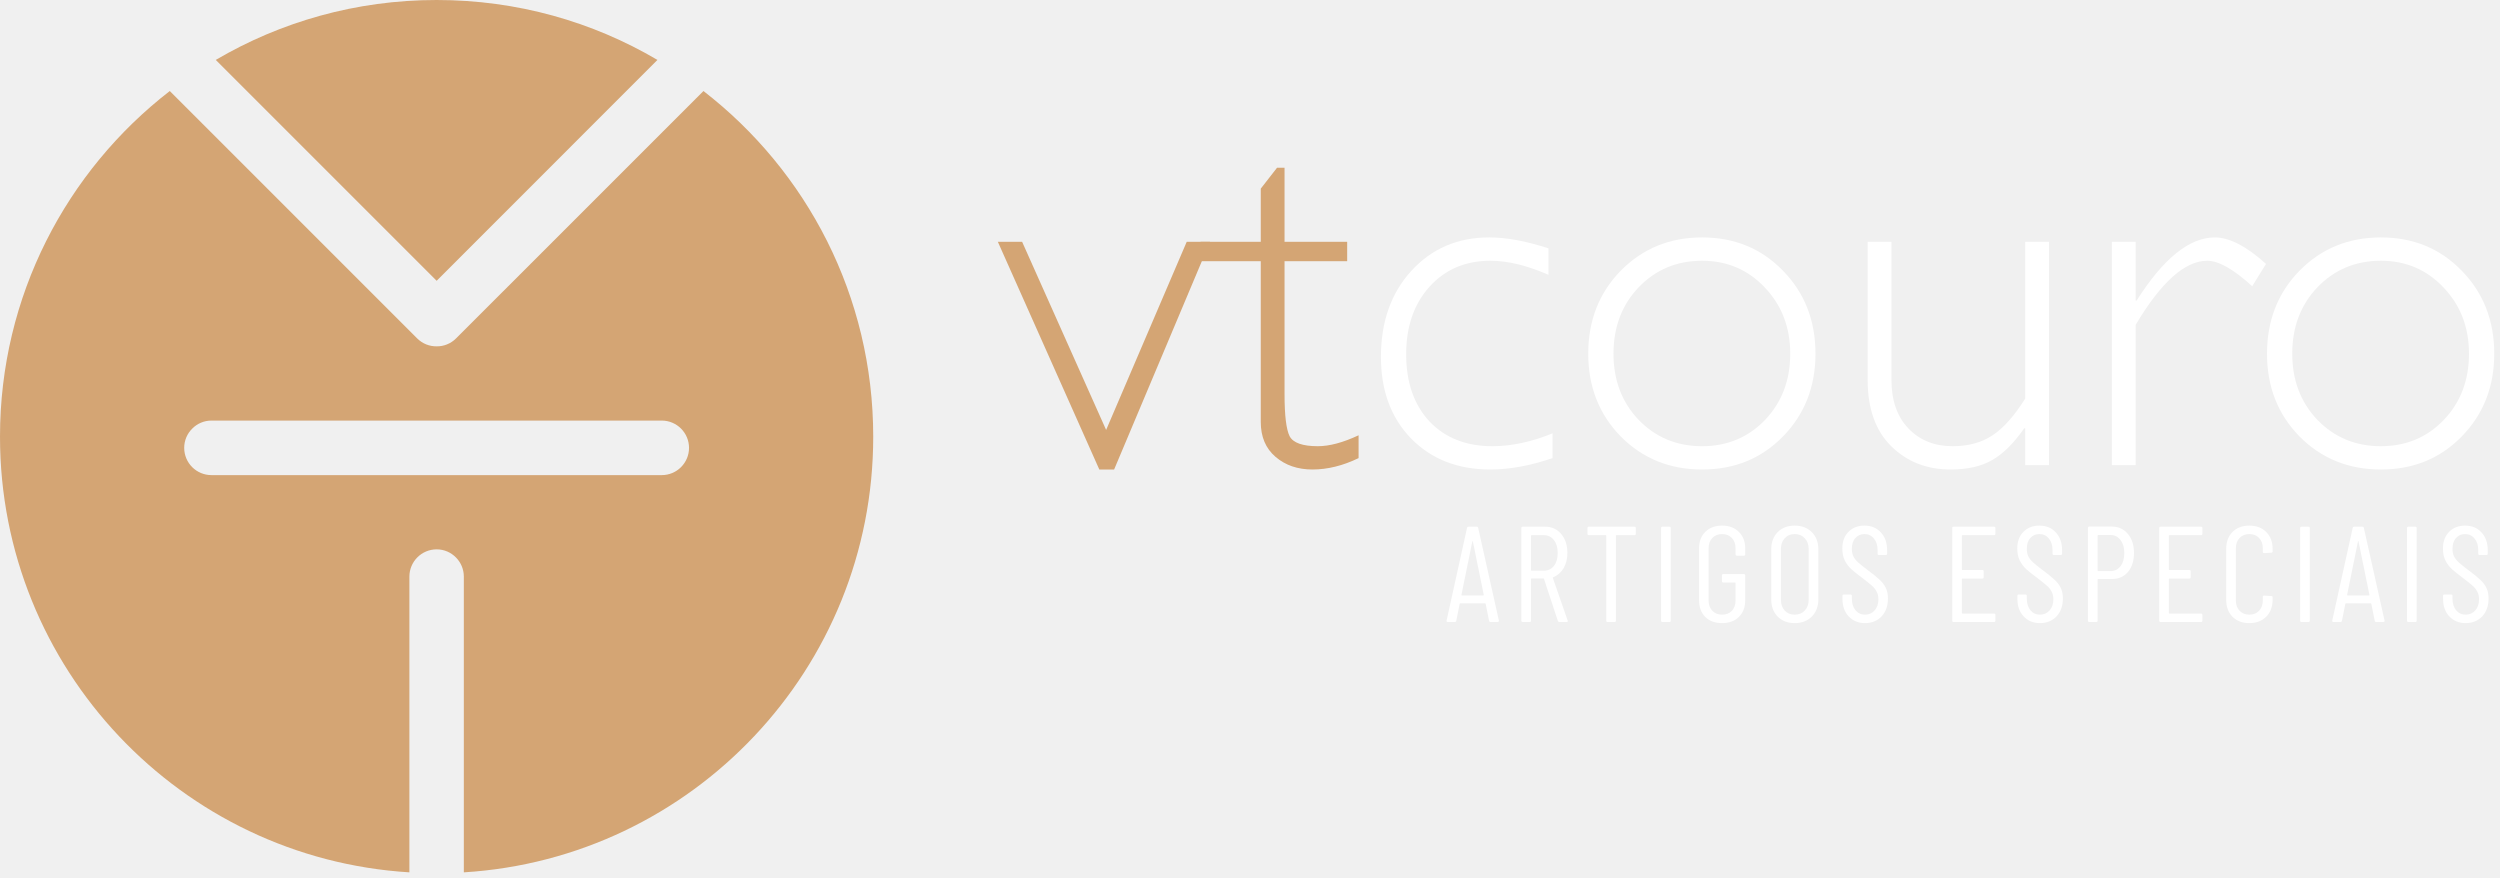
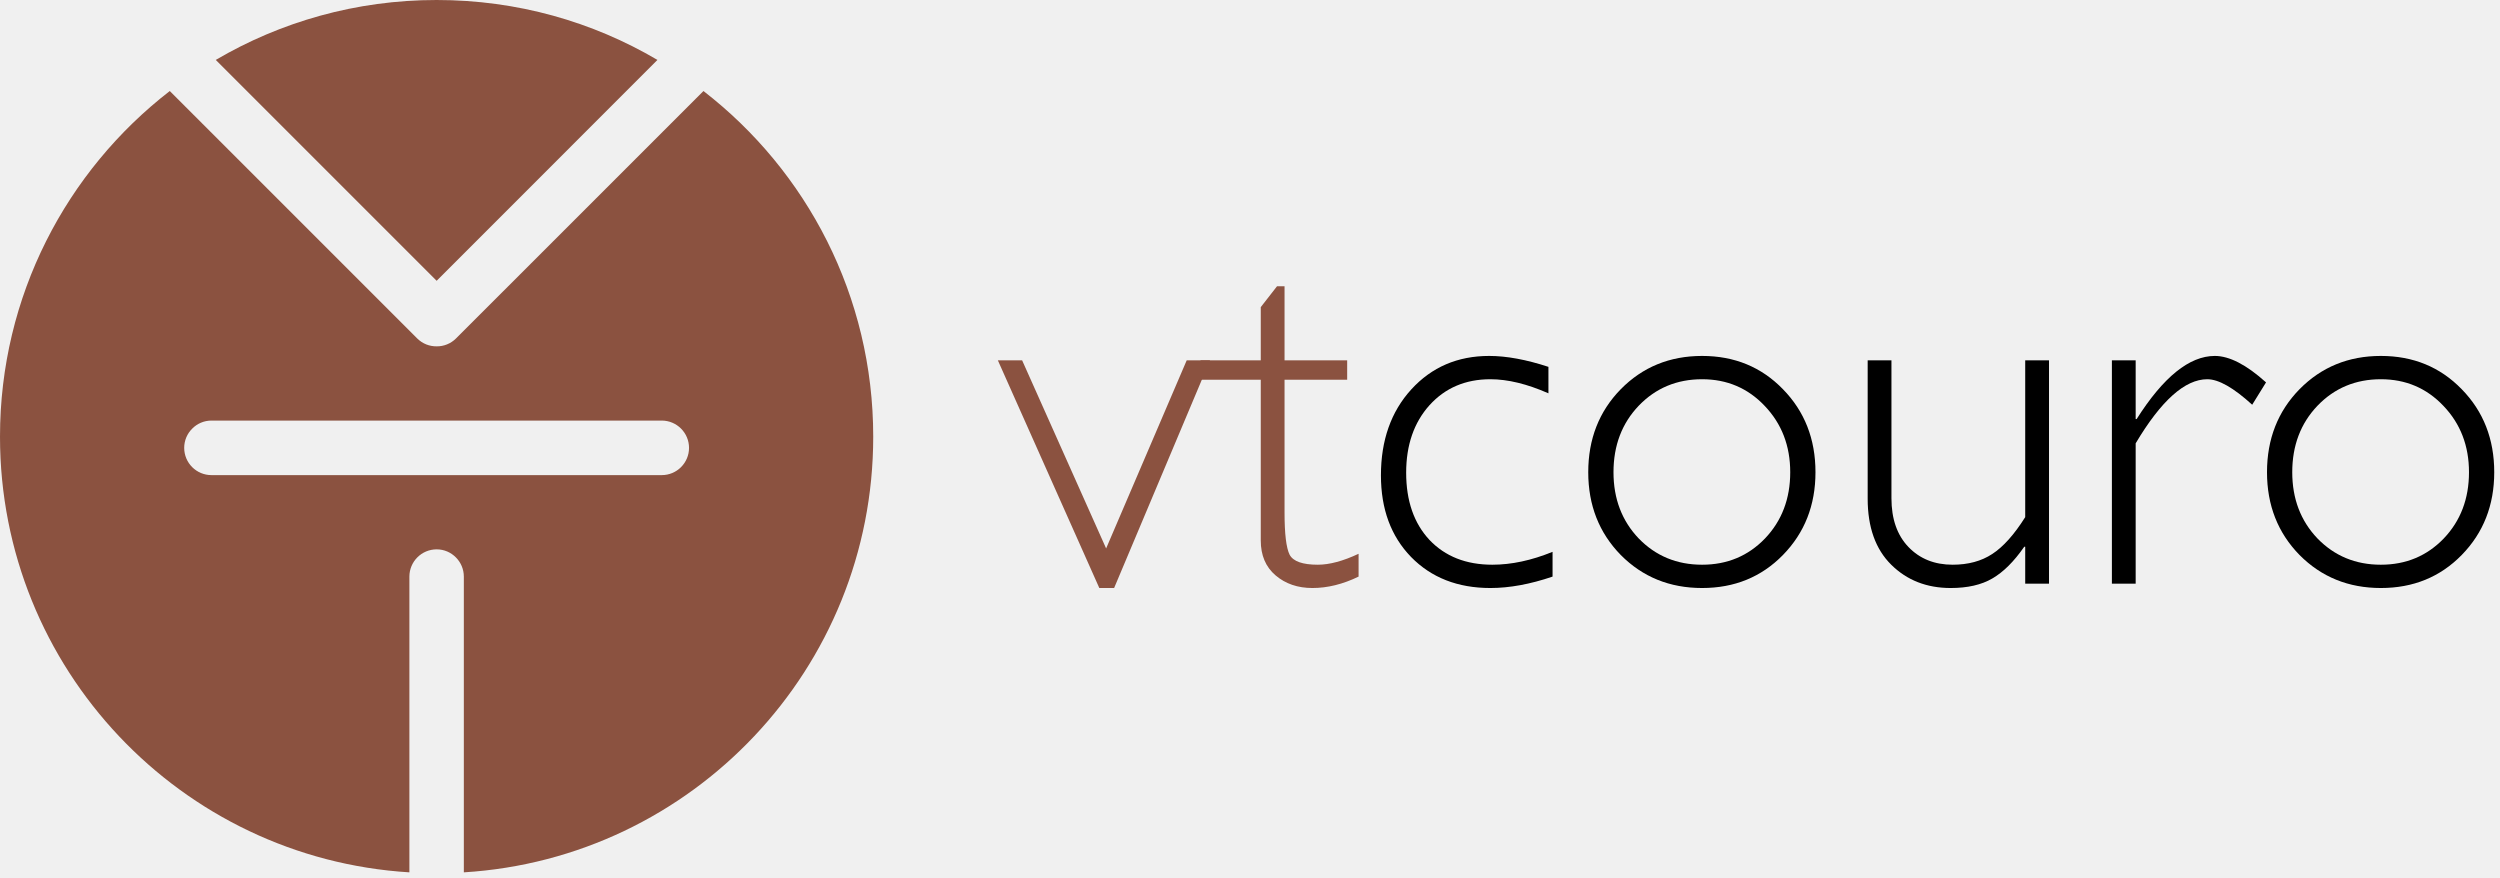
<svg xmlns="http://www.w3.org/2000/svg" width="131" height="46" viewBox="0 0 131 46" fill="none">
-   <path d="M63.405 12.67L58.38 24.602H57.604L52.287 12.67H53.559L57.961 22.529L62.184 12.67H63.405Z" fill="#D4A574" />
-   <path d="M67.31 8.791V12.67H70.592V13.688H67.31V20.646C67.31 21.766 67.399 22.503 67.577 22.86C67.764 23.207 68.256 23.381 69.053 23.381C69.664 23.381 70.376 23.19 71.19 22.809V24.005C70.368 24.403 69.562 24.602 68.773 24.602C68.001 24.602 67.357 24.382 66.84 23.941C66.322 23.5 66.064 22.889 66.064 22.109V13.688H62.909V12.67H66.064V9.885L66.916 8.791H67.31Z" fill="#D4A574" />
-   <path d="M81.138 13.014V14.4C80.018 13.909 79.005 13.663 78.097 13.663C76.791 13.663 75.727 14.116 74.905 15.024C74.091 15.931 73.683 17.11 73.683 18.56C73.683 20.036 74.091 21.21 74.905 22.084C75.727 22.949 76.826 23.381 78.199 23.381C79.2 23.381 80.252 23.157 81.354 22.707V24.005C80.184 24.403 79.098 24.602 78.097 24.602C76.385 24.602 74.998 24.06 73.938 22.974C72.886 21.889 72.361 20.464 72.361 18.7C72.361 16.86 72.891 15.359 73.951 14.197C75.019 13.027 76.38 12.441 78.034 12.441C78.941 12.441 79.976 12.632 81.138 13.014Z" fill="white" />
-   <path d="M89.19 12.441C90.886 12.441 92.298 13.022 93.426 14.184C94.562 15.346 95.131 16.796 95.131 18.535C95.131 20.265 94.562 21.711 93.426 22.872C92.298 24.026 90.886 24.602 89.19 24.602C87.494 24.602 86.073 24.026 84.929 22.872C83.792 21.711 83.224 20.265 83.224 18.535C83.224 16.796 83.792 15.346 84.929 14.184C86.073 13.022 87.494 12.441 89.19 12.441ZM89.19 23.381C90.504 23.381 91.603 22.923 92.485 22.007C93.367 21.083 93.808 19.925 93.808 18.535C93.808 17.152 93.362 15.995 92.472 15.062C91.59 14.129 90.496 13.663 89.19 13.663C87.867 13.663 86.76 14.125 85.87 15.049C84.988 15.973 84.547 17.135 84.547 18.535C84.547 19.925 84.988 21.083 85.87 22.007C86.76 22.923 87.867 23.381 89.19 23.381Z" fill="white" />
-   <path d="M106.121 24.373V22.44H106.071C105.528 23.22 104.968 23.776 104.391 24.106C103.823 24.437 103.098 24.602 102.216 24.602C100.961 24.602 99.922 24.195 99.1 23.381C98.277 22.567 97.866 21.414 97.866 19.921V12.67H99.112V19.896C99.112 20.981 99.409 21.834 100.003 22.453C100.596 23.072 101.368 23.381 102.318 23.381C103.132 23.381 103.823 23.195 104.391 22.822C104.968 22.448 105.545 21.804 106.121 20.888V12.67H107.368V24.373H106.121Z" fill="white" />
-   <path d="M118.74 13.828L118.015 14.998C117.04 14.108 116.256 13.663 115.662 13.663C114.492 13.663 113.241 14.782 111.909 17.021V24.373H110.663V12.67H111.909V15.749H111.96C113.36 13.544 114.725 12.441 116.056 12.441C116.82 12.441 117.714 12.904 118.74 13.828Z" fill="white" />
-   <path d="M124.757 12.441C126.453 12.441 127.865 13.022 128.993 14.184C130.13 15.346 130.698 16.796 130.698 18.535C130.698 20.265 130.13 21.711 128.993 22.872C127.865 24.026 126.453 24.602 124.757 24.602C123.061 24.602 121.641 24.026 120.496 22.872C119.359 21.711 118.791 20.265 118.791 18.535C118.791 16.796 119.359 15.346 120.496 14.184C121.641 13.022 123.061 12.441 124.757 12.441ZM124.757 23.381C126.072 23.381 127.17 22.923 128.052 22.007C128.934 21.083 129.375 19.925 129.375 18.535C129.375 17.152 128.93 15.995 128.039 15.062C127.157 14.129 126.063 13.663 124.757 13.663C123.434 13.663 122.328 14.125 121.437 15.049C120.555 15.973 120.114 17.135 120.114 18.535C120.114 19.925 120.555 21.083 121.437 22.007C122.328 22.923 123.434 23.381 124.757 23.381Z" fill="white" />
-   <path d="M78.106 32.593C78.063 32.593 78.037 32.572 78.028 32.529L77.849 31.645C77.849 31.635 77.844 31.628 77.835 31.623C77.83 31.619 77.823 31.616 77.814 31.616H76.522C76.513 31.616 76.503 31.619 76.494 31.623C76.489 31.628 76.486 31.635 76.486 31.645L76.308 32.529C76.303 32.572 76.277 32.593 76.23 32.593H75.866C75.842 32.593 75.823 32.586 75.809 32.572C75.799 32.558 75.797 32.539 75.802 32.515L76.872 27.663C76.881 27.621 76.907 27.599 76.95 27.599H77.378C77.426 27.599 77.452 27.621 77.457 27.663L78.541 32.515V32.529C78.541 32.572 78.52 32.593 78.477 32.593H78.106ZM76.579 31.174C76.579 31.193 76.586 31.202 76.601 31.202H77.728C77.742 31.202 77.749 31.193 77.749 31.174L77.178 28.37C77.174 28.356 77.169 28.348 77.164 28.348C77.159 28.348 77.155 28.356 77.15 28.37L76.579 31.174Z" fill="white" />
-   <path d="M81.717 32.593C81.674 32.593 81.646 32.575 81.632 32.536L80.904 30.332C80.899 30.318 80.89 30.311 80.875 30.311H80.255C80.236 30.311 80.226 30.32 80.226 30.339V32.522C80.226 32.57 80.202 32.593 80.155 32.593H79.791C79.743 32.593 79.719 32.57 79.719 32.522V27.671C79.719 27.623 79.743 27.599 79.791 27.599H80.968C81.315 27.599 81.596 27.728 81.81 27.985C82.024 28.237 82.131 28.567 82.131 28.976C82.131 29.285 82.064 29.552 81.931 29.775C81.798 29.999 81.617 30.156 81.389 30.246C81.37 30.251 81.363 30.263 81.368 30.282L82.145 32.515L82.152 32.544C82.152 32.577 82.131 32.593 82.088 32.593H81.717ZM80.255 28.042C80.236 28.042 80.226 28.051 80.226 28.07V29.875C80.226 29.894 80.236 29.904 80.255 29.904H80.897C81.115 29.904 81.291 29.821 81.425 29.654C81.558 29.483 81.624 29.257 81.624 28.976C81.624 28.696 81.558 28.47 81.425 28.299C81.291 28.127 81.115 28.042 80.897 28.042H80.255Z" fill="white" />
-   <path d="M85.644 27.599C85.691 27.599 85.715 27.623 85.715 27.671V27.97C85.715 28.018 85.691 28.042 85.644 28.042H84.702C84.683 28.042 84.674 28.051 84.674 28.07V32.522C84.674 32.57 84.65 32.593 84.602 32.593H84.238C84.191 32.593 84.167 32.57 84.167 32.522V28.07C84.167 28.051 84.157 28.042 84.138 28.042H83.254C83.206 28.042 83.182 28.018 83.182 27.97V27.671C83.182 27.623 83.206 27.599 83.254 27.599H85.644Z" fill="white" />
-   <path d="M87.112 32.593C87.065 32.593 87.041 32.57 87.041 32.522V27.671C87.041 27.623 87.065 27.599 87.112 27.599H87.476C87.524 27.599 87.548 27.623 87.548 27.671V32.522C87.548 32.57 87.524 32.593 87.476 32.593H87.112Z" fill="white" />
-   <path d="M90.236 32.651C89.87 32.651 89.578 32.544 89.359 32.33C89.14 32.111 89.031 31.821 89.031 31.459V28.734C89.031 28.372 89.14 28.084 89.359 27.87C89.578 27.652 89.87 27.542 90.236 27.542C90.603 27.542 90.895 27.652 91.114 27.87C91.337 28.089 91.449 28.379 91.449 28.741V29.048C91.449 29.095 91.425 29.119 91.378 29.119H91.014C90.966 29.119 90.943 29.095 90.943 29.048V28.727C90.943 28.503 90.878 28.325 90.75 28.192C90.622 28.053 90.45 27.985 90.236 27.985C90.027 27.985 89.856 28.053 89.723 28.192C89.594 28.329 89.53 28.508 89.53 28.727V31.466C89.53 31.685 89.594 31.863 89.723 32.001C89.856 32.139 90.027 32.208 90.236 32.208C90.45 32.208 90.622 32.142 90.75 32.008C90.878 31.871 90.943 31.69 90.943 31.466V30.553C90.943 30.534 90.933 30.524 90.914 30.524H90.3C90.253 30.524 90.229 30.501 90.229 30.453V30.154C90.229 30.106 90.253 30.082 90.3 30.082H91.378C91.425 30.082 91.449 30.106 91.449 30.154V31.459C91.449 31.821 91.337 32.111 91.114 32.33C90.895 32.544 90.603 32.651 90.236 32.651Z" fill="white" />
-   <path d="M94.04 32.651C93.674 32.651 93.377 32.536 93.148 32.308C92.925 32.08 92.813 31.778 92.813 31.402V28.791C92.813 28.415 92.925 28.113 93.148 27.885C93.377 27.656 93.674 27.542 94.04 27.542C94.411 27.542 94.711 27.656 94.939 27.885C95.168 28.113 95.282 28.415 95.282 28.791V31.402C95.282 31.773 95.168 32.075 94.939 32.308C94.711 32.536 94.411 32.651 94.04 32.651ZM94.04 32.208C94.259 32.208 94.435 32.137 94.568 31.994C94.706 31.847 94.775 31.659 94.775 31.431V28.769C94.775 28.536 94.706 28.348 94.568 28.206C94.435 28.058 94.259 27.985 94.04 27.985C93.826 27.985 93.653 28.058 93.519 28.206C93.386 28.348 93.32 28.536 93.32 28.769V31.431C93.32 31.659 93.386 31.847 93.519 31.994C93.653 32.137 93.826 32.208 94.04 32.208Z" fill="white" />
-   <path d="M97.729 32.651C97.377 32.651 97.092 32.534 96.873 32.301C96.654 32.068 96.545 31.764 96.545 31.388V31.224C96.545 31.176 96.569 31.152 96.616 31.152H96.966C97.013 31.152 97.037 31.176 97.037 31.224V31.366C97.037 31.619 97.101 31.823 97.23 31.98C97.358 32.132 97.525 32.208 97.729 32.208C97.929 32.208 98.096 32.135 98.229 31.987C98.362 31.84 98.428 31.645 98.428 31.402C98.428 31.24 98.395 31.102 98.329 30.988C98.267 30.869 98.183 30.767 98.079 30.681C97.979 30.591 97.81 30.456 97.572 30.275C97.335 30.099 97.147 29.949 97.009 29.825C96.871 29.697 96.757 29.545 96.666 29.369C96.581 29.193 96.538 28.986 96.538 28.748C96.538 28.377 96.645 28.084 96.859 27.87C97.073 27.652 97.351 27.542 97.694 27.542C98.055 27.542 98.343 27.661 98.557 27.899C98.776 28.132 98.885 28.444 98.885 28.834V29.012C98.885 29.059 98.861 29.083 98.814 29.083H98.457C98.409 29.083 98.386 29.059 98.386 29.012V28.826C98.386 28.574 98.322 28.372 98.193 28.22C98.069 28.063 97.903 27.985 97.694 27.985C97.503 27.985 97.346 28.053 97.223 28.192C97.099 28.325 97.037 28.515 97.037 28.762C97.037 28.91 97.063 29.041 97.116 29.155C97.173 29.264 97.256 29.369 97.365 29.469C97.475 29.569 97.636 29.699 97.851 29.861C98.136 30.07 98.348 30.241 98.486 30.375C98.628 30.503 98.738 30.646 98.814 30.803C98.89 30.955 98.928 31.14 98.928 31.359C98.928 31.749 98.816 32.063 98.593 32.301C98.369 32.534 98.081 32.651 97.729 32.651Z" fill="white" />
-   <path d="M104.559 27.97C104.559 28.018 104.535 28.042 104.487 28.042H102.832C102.813 28.042 102.803 28.051 102.803 28.07V29.84C102.803 29.859 102.813 29.868 102.832 29.868H103.874C103.921 29.868 103.945 29.892 103.945 29.939V30.246C103.945 30.294 103.921 30.318 103.874 30.318H102.832C102.813 30.318 102.803 30.327 102.803 30.346V32.123C102.803 32.142 102.813 32.151 102.832 32.151H104.487C104.535 32.151 104.559 32.175 104.559 32.222V32.522C104.559 32.57 104.535 32.593 104.487 32.593H102.368C102.321 32.593 102.297 32.57 102.297 32.522V27.671C102.297 27.623 102.321 27.599 102.368 27.599H104.487C104.535 27.599 104.559 27.623 104.559 27.671V27.97Z" fill="white" />
-   <path d="M106.897 32.651C106.545 32.651 106.259 32.534 106.041 32.301C105.822 32.068 105.712 31.764 105.712 31.388V31.224C105.712 31.176 105.736 31.152 105.784 31.152H106.133C106.181 31.152 106.205 31.176 106.205 31.224V31.366C106.205 31.619 106.269 31.823 106.397 31.98C106.526 32.132 106.692 32.208 106.897 32.208C107.096 32.208 107.263 32.135 107.396 31.987C107.529 31.84 107.596 31.645 107.596 31.402C107.596 31.24 107.563 31.102 107.496 30.988C107.434 30.869 107.351 30.767 107.246 30.681C107.146 30.591 106.978 30.456 106.74 30.275C106.502 30.099 106.314 29.949 106.176 29.825C106.038 29.697 105.924 29.545 105.834 29.369C105.748 29.193 105.705 28.986 105.705 28.748C105.705 28.377 105.812 28.084 106.026 27.87C106.24 27.652 106.519 27.542 106.861 27.542C107.223 27.542 107.51 27.661 107.724 27.899C107.943 28.132 108.053 28.444 108.053 28.834V29.012C108.053 29.059 108.029 29.083 107.981 29.083H107.624C107.577 29.083 107.553 29.059 107.553 29.012V28.826C107.553 28.574 107.489 28.372 107.36 28.22C107.237 28.063 107.07 27.985 106.861 27.985C106.671 27.985 106.514 28.053 106.39 28.192C106.266 28.325 106.205 28.515 106.205 28.762C106.205 28.91 106.231 29.041 106.283 29.155C106.34 29.264 106.423 29.369 106.533 29.469C106.642 29.569 106.804 29.699 107.018 29.861C107.303 30.07 107.515 30.241 107.653 30.375C107.796 30.503 107.905 30.646 107.981 30.803C108.057 30.955 108.095 31.14 108.095 31.359C108.095 31.749 107.984 32.063 107.76 32.301C107.536 32.534 107.249 32.651 106.897 32.651Z" fill="white" />
-   <path d="M110.658 27.592C111.005 27.592 111.286 27.721 111.5 27.977C111.714 28.23 111.821 28.562 111.821 28.976C111.821 29.385 111.716 29.716 111.507 29.968C111.298 30.215 111.022 30.339 110.679 30.339H109.944C109.925 30.339 109.916 30.349 109.916 30.367V32.522C109.916 32.57 109.892 32.593 109.845 32.593H109.481C109.433 32.593 109.409 32.57 109.409 32.522V27.663C109.409 27.616 109.433 27.592 109.481 27.592H110.658ZM110.594 29.925C110.808 29.925 110.981 29.84 111.115 29.668C111.248 29.497 111.314 29.269 111.314 28.983C111.314 28.698 111.248 28.47 111.115 28.299C110.981 28.122 110.808 28.035 110.594 28.035H109.944C109.925 28.035 109.916 28.044 109.916 28.063V29.897C109.916 29.916 109.925 29.925 109.944 29.925H110.594Z" fill="white" />
-   <path d="M115.405 27.97C115.405 28.018 115.381 28.042 115.334 28.042H113.679C113.66 28.042 113.65 28.051 113.65 28.07V29.84C113.65 29.859 113.66 29.868 113.679 29.868H114.72C114.768 29.868 114.792 29.892 114.792 29.939V30.246C114.792 30.294 114.768 30.318 114.72 30.318H113.679C113.66 30.318 113.65 30.327 113.65 30.346V32.123C113.65 32.142 113.66 32.151 113.679 32.151H115.334C115.381 32.151 115.405 32.175 115.405 32.222V32.522C115.405 32.57 115.381 32.593 115.334 32.593H113.215C113.167 32.593 113.143 32.57 113.143 32.522V27.671C113.143 27.623 113.167 27.599 113.215 27.599H115.334C115.381 27.599 115.405 27.623 115.405 27.671V27.97Z" fill="white" />
-   <path d="M117.865 32.651C117.498 32.651 117.203 32.539 116.98 32.315C116.761 32.092 116.652 31.792 116.652 31.416V28.769C116.652 28.398 116.761 28.101 116.98 27.878C117.203 27.654 117.498 27.542 117.865 27.542C118.236 27.542 118.53 27.654 118.749 27.878C118.973 28.096 119.085 28.394 119.085 28.769V28.891C119.085 28.938 119.061 28.962 119.013 28.962L118.642 28.983C118.595 28.983 118.571 28.96 118.571 28.912V28.734C118.571 28.51 118.507 28.329 118.378 28.192C118.25 28.053 118.079 27.985 117.865 27.985C117.655 27.985 117.484 28.053 117.351 28.192C117.222 28.329 117.158 28.51 117.158 28.734V31.459C117.158 31.683 117.222 31.863 117.351 32.001C117.484 32.139 117.655 32.208 117.865 32.208C118.079 32.208 118.25 32.139 118.378 32.001C118.507 31.863 118.571 31.683 118.571 31.459V31.281C118.571 31.233 118.595 31.209 118.642 31.209L119.013 31.231C119.061 31.231 119.085 31.255 119.085 31.302V31.416C119.085 31.792 118.973 32.092 118.749 32.315C118.526 32.539 118.231 32.651 117.865 32.651Z" fill="white" />
-   <path d="M120.599 32.593C120.552 32.593 120.528 32.57 120.528 32.522V27.671C120.528 27.623 120.552 27.599 120.599 27.599H120.963C121.011 27.599 121.034 27.623 121.034 27.671V32.522C121.034 32.57 121.011 32.593 120.963 32.593H120.599Z" fill="white" />
-   <path d="M124.515 32.593C124.472 32.593 124.446 32.572 124.436 32.529L124.258 31.645C124.258 31.635 124.253 31.628 124.244 31.623C124.239 31.619 124.232 31.616 124.222 31.616H122.931C122.922 31.616 122.912 31.619 122.903 31.623C122.898 31.628 122.895 31.635 122.895 31.645L122.717 32.529C122.712 32.572 122.686 32.593 122.639 32.593H122.275C122.251 32.593 122.232 32.586 122.218 32.572C122.208 32.558 122.206 32.539 122.21 32.515L123.281 27.663C123.29 27.621 123.316 27.599 123.359 27.599H123.787C123.835 27.599 123.861 27.621 123.866 27.663L124.95 32.515V32.529C124.95 32.572 124.929 32.593 124.886 32.593H124.515ZM122.988 31.174C122.988 31.193 122.995 31.202 123.01 31.202H124.137C124.151 31.202 124.158 31.193 124.158 31.174L123.587 28.37C123.583 28.356 123.578 28.348 123.573 28.348C123.568 28.348 123.564 28.356 123.559 28.37L122.988 31.174Z" fill="white" />
-   <path d="M126.2 32.593C126.152 32.593 126.128 32.57 126.128 32.522V27.671C126.128 27.623 126.152 27.599 126.2 27.599H126.564C126.611 27.599 126.635 27.623 126.635 27.671V32.522C126.635 32.57 126.611 32.593 126.564 32.593H126.2Z" fill="white" />
-   <path d="M129.202 32.651C128.85 32.651 128.565 32.534 128.346 32.301C128.127 32.068 128.018 31.764 128.018 31.388V31.224C128.018 31.176 128.042 31.152 128.089 31.152H128.439C128.487 31.152 128.51 31.176 128.51 31.224V31.366C128.51 31.619 128.575 31.823 128.703 31.98C128.831 32.132 128.998 32.208 129.202 32.208C129.402 32.208 129.569 32.135 129.702 31.987C129.835 31.84 129.902 31.645 129.902 31.402C129.902 31.24 129.868 31.102 129.802 30.988C129.74 30.869 129.657 30.767 129.552 30.681C129.452 30.591 129.283 30.456 129.045 30.275C128.808 30.099 128.62 29.949 128.482 29.825C128.344 29.697 128.23 29.545 128.139 29.369C128.054 29.193 128.011 28.986 128.011 28.748C128.011 28.377 128.118 28.084 128.332 27.87C128.546 27.652 128.824 27.542 129.167 27.542C129.528 27.542 129.816 27.661 130.03 27.899C130.249 28.132 130.358 28.444 130.358 28.834V29.012C130.358 29.059 130.334 29.083 130.287 29.083H129.93C129.883 29.083 129.859 29.059 129.859 29.012V28.826C129.859 28.574 129.795 28.372 129.666 28.22C129.542 28.063 129.376 27.985 129.167 27.985C128.976 27.985 128.82 28.053 128.696 28.192C128.572 28.325 128.51 28.515 128.51 28.762C128.51 28.91 128.536 29.041 128.589 29.155C128.646 29.264 128.729 29.369 128.839 29.469C128.948 29.569 129.11 29.699 129.324 29.861C129.609 30.07 129.821 30.241 129.959 30.375C130.101 30.503 130.211 30.646 130.287 30.803C130.363 30.955 130.401 31.14 130.401 31.359C130.401 31.749 130.289 32.063 130.066 32.301C129.842 32.534 129.554 32.651 129.202 32.651Z" fill="white" />
-   <path d="M36.861 4.77L23.899 17.731C23.616 18.014 23.246 18.153 22.881 18.148C22.511 18.153 22.141 18.014 21.858 17.731L8.896 4.77C3.485 8.958 0 15.511 0 22.881C0 35.036 9.482 44.976 21.452 45.711V30.215C21.452 29.429 22.09 28.786 22.881 28.786C23.272 28.786 23.631 28.946 23.888 29.208C24.145 29.465 24.305 29.82 24.305 30.215V45.711C36.275 44.976 45.757 35.036 45.757 22.881C45.757 15.511 42.272 8.953 36.861 4.77ZM35.684 24.48C35.427 24.736 35.072 24.896 34.676 24.896H11.081C10.294 24.896 9.652 24.259 9.652 23.467C9.652 23.076 9.811 22.717 10.073 22.46C10.33 22.198 10.69 22.038 11.081 22.038H34.676C35.463 22.038 36.105 22.681 36.105 23.467C36.105 23.863 35.946 24.217 35.684 24.48Z" fill="#D4A574" />
-   <path d="M34.45 3.14L22.881 14.714L11.307 3.14C14.699 1.146 18.656 0 22.881 0C27.106 0 31.058 1.141 34.45 3.14Z" fill="#D4A574" />
+   <path d="M63.405 18.88L58.38 30.812H57.604L52.287 18.88H53.559L57.961 28.738L62.184 18.88H63.405Z" fill="#8B5240" />
+   <path d="M67.31 15V18.88H70.592V19.898H67.31V26.856C67.31 27.975 67.399 28.713 67.577 29.069C67.764 29.417 68.256 29.591 69.053 29.591C69.664 29.591 70.376 29.4 71.19 29.018V30.214C70.368 30.613 69.562 30.812 68.773 30.812C68.001 30.812 67.357 30.591 66.84 30.15C66.322 29.709 66.064 29.099 66.064 28.319V19.898H62.909V18.88H66.064V16.094L66.916 15H67.31Z" fill="#8B5240" />
+   <path d="M81.138 19.223V20.61C80.018 20.118 79.005 19.872 78.097 19.872C76.791 19.872 75.727 20.326 74.905 21.233C74.091 22.141 73.683 23.319 73.683 24.77C73.683 26.245 74.091 27.42 74.905 28.293C75.727 29.158 76.826 29.591 78.199 29.591C79.2 29.591 80.252 29.366 81.354 28.916V30.214C80.184 30.613 79.098 30.812 78.097 30.812C76.385 30.812 74.998 30.269 73.938 29.184C72.886 28.098 72.361 26.673 72.361 24.91C72.361 23.069 72.891 21.568 73.951 20.406C75.019 19.236 76.38 18.651 78.034 18.651C78.941 18.651 79.976 18.842 81.138 19.223Z" fill="black" />
+   <path d="M89.19 18.651C90.886 18.651 92.298 19.232 93.426 20.394C94.562 21.555 95.131 23.006 95.131 24.744C95.131 26.474 94.562 27.92 93.426 29.082C92.298 30.235 90.886 30.812 89.19 30.812C87.494 30.812 86.073 30.235 84.929 29.082C83.792 27.92 83.224 26.474 83.224 24.744C83.224 23.006 83.792 21.555 84.929 20.394C86.073 19.232 87.494 18.651 89.19 18.651ZM89.19 29.591C90.504 29.591 91.603 29.133 92.485 28.217C93.367 27.293 93.808 26.135 93.808 24.744C93.808 23.362 93.362 22.204 92.472 21.271C91.59 20.338 90.496 19.872 89.19 19.872C87.867 19.872 86.76 20.334 85.87 21.259C84.988 22.183 84.547 23.345 84.547 24.744C84.547 26.135 84.988 27.293 85.87 28.217C86.76 29.133 87.867 29.591 89.19 29.591Z" fill="black" />
+   <path d="M106.121 30.583V28.649H106.071C105.528 29.43 104.968 29.985 104.391 30.316C103.823 30.647 103.098 30.812 102.216 30.812C100.961 30.812 99.922 30.405 99.1 29.591C98.277 28.777 97.866 27.623 97.866 26.131V18.88H99.112V26.105C99.112 27.191 99.409 28.043 100.003 28.662C100.596 29.281 101.368 29.591 102.318 29.591C103.132 29.591 103.823 29.404 104.391 29.031C104.968 28.658 105.545 28.013 106.121 27.098V18.88H107.368V30.583H106.121Z" fill="black" />
+   <path d="M118.74 20.037L118.015 21.208C117.04 20.317 116.256 19.872 115.662 19.872C114.492 19.872 113.241 20.991 111.909 23.23V30.583H110.663V18.88H111.909V21.958H111.96C113.36 19.753 114.725 18.651 116.056 18.651C116.82 18.651 117.714 19.113 118.74 20.037Z" fill="black" />
+   <path d="M124.757 18.651C126.453 18.651 127.865 19.232 128.993 20.394C130.13 21.555 130.698 23.006 130.698 24.744C130.698 26.474 130.13 27.92 128.993 29.082C127.865 30.235 126.453 30.812 124.757 30.812C123.061 30.812 121.641 30.235 120.496 29.082C119.359 27.92 118.791 26.474 118.791 24.744C118.791 23.006 119.359 21.555 120.496 20.394C121.641 19.232 123.061 18.651 124.757 18.651ZM124.757 29.591C126.072 29.591 127.17 29.133 128.052 28.217C128.934 27.293 129.375 26.135 129.375 24.744C129.375 23.362 128.93 22.204 128.039 21.271C127.157 20.338 126.063 19.872 124.757 19.872C123.434 19.872 122.328 20.334 121.437 21.259C120.555 22.183 120.114 23.345 120.114 24.744C120.114 26.135 120.555 27.293 121.437 28.217C122.328 29.133 123.434 29.591 124.757 29.591Z" fill="black" />
+   <path d="M36.861 4.77L23.899 17.731C23.616 18.014 23.246 18.153 22.881 18.148C22.511 18.153 22.141 18.014 21.858 17.731L8.896 4.77C3.485 8.958 0 15.511 0 22.881C0 35.036 9.482 44.976 21.452 45.711V30.215C21.452 29.429 22.09 28.786 22.881 28.786C23.272 28.786 23.631 28.946 23.888 29.208C24.145 29.465 24.305 29.82 24.305 30.215V45.711C36.275 44.976 45.757 35.036 45.757 22.881C45.757 15.511 42.272 8.953 36.861 4.77ZM35.684 24.48C35.427 24.736 35.072 24.896 34.676 24.896H11.081C10.294 24.896 9.652 24.259 9.652 23.467C9.652 23.076 9.811 22.717 10.073 22.46C10.33 22.198 10.69 22.038 11.081 22.038H34.676C35.463 22.038 36.105 22.681 36.105 23.467C36.105 23.863 35.946 24.217 35.684 24.48Z" fill="#8B5240" />
+   <path d="M34.45 3.14L22.881 14.714L11.307 3.14C14.699 1.146 18.656 0 22.881 0C27.106 0 31.058 1.141 34.45 3.14Z" fill="#8B5240" />
</svg>
